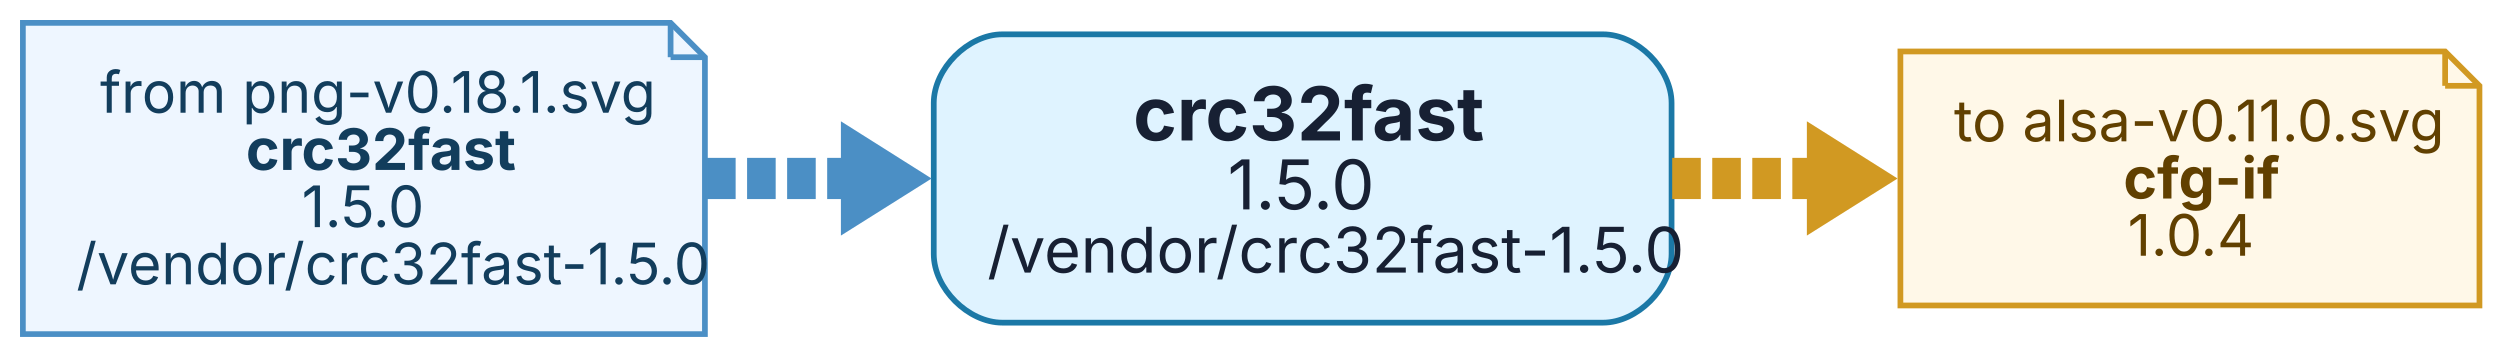
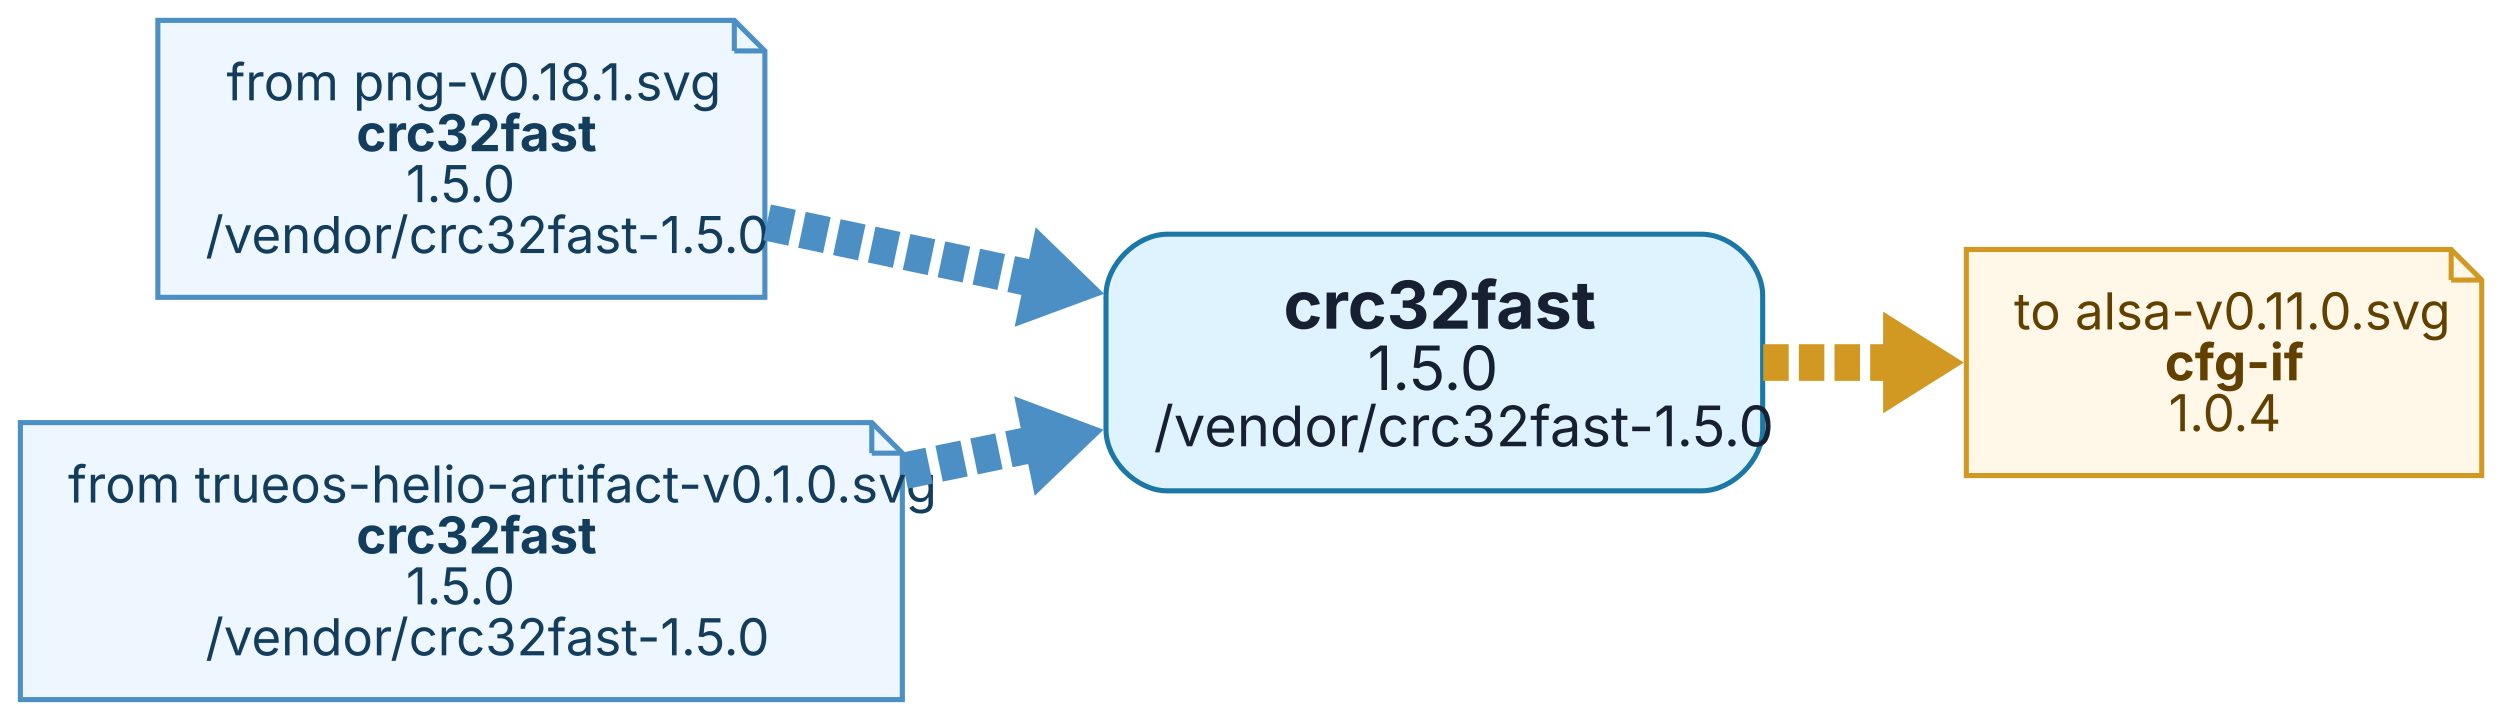
- <svg xmlns="http://www.w3.org/2000/svg" width="437pt" height="62pt" viewBox="0.00 0.00 437.00 62.00">
-   <g id="graph0" class="graph" transform="scale(1 1) rotate(0) translate(4 58.4)">
-     <polygon fill="white" stroke="none" points="-4,4 -4,-58.4 433.41,-58.4 433.41,4 -4,4" />
+ <svg xmlns="http://www.w3.org/2000/svg" width="491pt" height="141pt" viewBox="0.00 0.00 491.00 141.00">
+   <g id="graph0" class="graph" transform="scale(1 1) rotate(0) translate(4 137.4)">
+     <polygon fill="white" stroke="none" points="-4,4 -4,-137.4 487.41,-137.4 487.41,4 -4,4" />
    <g id="node1" class="node">
-       <path fill="#dff3ff" stroke="#1b78a6" d="M276.19,-52.4C276.19,-52.4 171.22,-52.4 171.22,-52.4 165.22,-52.4 159.22,-46.4 159.22,-40.4 159.22,-40.4 159.22,-14 159.22,-14 159.22,-8 165.22,-2 171.22,-2 171.22,-2 276.19,-2 276.19,-2 282.19,-2 288.19,-8 288.19,-14 288.19,-14 288.19,-40.4 288.19,-40.4 288.19,-46.4 282.19,-52.4 276.19,-52.4" />
-       <text xml:space="preserve" text-anchor="start" x="194.08" y="-33.85" font-family="Inter,Arial" font-weight="bold" font-size="13.00" fill="#172033">crc32fast</text>
-       <text xml:space="preserve" text-anchor="start" x="210.58" y="-21.8" font-family="Inter,Arial" font-size="12.00" fill="#172033">1.5.0</text>
-       <text xml:space="preserve" text-anchor="start" x="168.58" y="-10.75" font-family="Inter,Arial" font-size="11.00" fill="#172033">/vendor/crc32fast-1.5.0</text>
+       <path fill="#dff3ff" stroke="#1b78a6" d="M330.19,-91.4C330.19,-91.4 225.22,-91.4 225.22,-91.4 219.22,-91.4 213.22,-85.4 213.22,-79.4 213.22,-79.4 213.22,-53 213.22,-53 213.22,-47 219.22,-41 225.22,-41 225.22,-41 330.19,-41 330.19,-41 336.19,-41 342.19,-47 342.19,-53 342.19,-53 342.19,-79.4 342.19,-79.4 342.19,-85.4 336.19,-91.4 330.19,-91.4" />
+       <text xml:space="preserve" text-anchor="start" x="248.08" y="-72.85" font-family="Inter,Arial" font-weight="bold" font-size="13.00" fill="#172033">crc32fast</text>
+       <text xml:space="preserve" text-anchor="start" x="264.58" y="-60.8" font-family="Inter,Arial" font-size="12.00" fill="#172033">1.5.0</text>
+       <text xml:space="preserve" text-anchor="start" x="222.58" y="-49.75" font-family="Inter,Arial" font-size="11.00" fill="#172033">/vendor/crc32fast-1.5.0</text>
    </g>
    <g id="node2" class="node">
-       <polygon fill="#fff8e8" stroke="#d19922" points="423.41,-49.4 328.19,-49.4 328.19,-5 429.41,-5 429.41,-43.4 423.41,-49.4" />
-       <polyline fill="none" stroke="#d19922" points="423.41,-49.4 423.41,-43.4" />
-       <polyline fill="none" stroke="#d19922" points="429.41,-43.4 423.41,-43.4" />
-       <text xml:space="preserve" text-anchor="start" x="337.55" y="-33.7" font-family="Inter,Arial" font-size="10.00" fill="#614000">to alsa-v0.11.0.svg</text>
-       <text xml:space="preserve" text-anchor="start" x="367.17" y="-23.7" font-family="Inter,Arial" font-weight="bold" font-size="10.00" fill="#614000">cfg-if</text>
-       <text xml:space="preserve" text-anchor="start" x="367.92" y="-13.7" font-family="Inter,Arial" font-size="10.00" fill="#614000">1.0.4</text>
+       <polygon fill="#fff8e8" stroke="#d19922" points="477.41,-88.4 382.19,-88.4 382.19,-44 483.41,-44 483.41,-82.4 477.41,-88.4" />
+       <polyline fill="none" stroke="#d19922" points="477.41,-88.4 477.41,-82.4" />
+       <polyline fill="none" stroke="#d19922" points="483.41,-82.4 477.41,-82.4" />
+       <text xml:space="preserve" text-anchor="start" x="391.55" y="-72.7" font-family="Inter,Arial" font-size="10.00" fill="#614000">to alsa-v0.11.0.svg</text>
+       <text xml:space="preserve" text-anchor="start" x="421.17" y="-62.7" font-family="Inter,Arial" font-weight="bold" font-size="10.00" fill="#614000">cfg-if</text>
+       <text xml:space="preserve" text-anchor="start" x="421.92" y="-52.7" font-family="Inter,Arial" font-size="10.00" fill="#614000">1.0.4</text>
    </g>
    <g id="edge1" class="edge">
-       <path fill="none" stroke="#d19922" stroke-width="7.2" stroke-dasharray="5,2" d="M288.3,-27.2C297.34,-27.2 306.62,-27.2 315.63,-27.2" />
-       <polygon fill="#d19922" stroke="#d19922" stroke-width="7.2" points="315.44,-30.67 320.94,-27.2 315.44,-23.74 315.44,-30.67" />
+       <path fill="none" stroke="#d19922" stroke-width="7.2" stroke-dasharray="5,2" d="M342.3,-66.2C351.34,-66.2 360.62,-66.2 369.63,-66.2" />
+       <polygon fill="#d19922" stroke="#d19922" stroke-width="7.2" points="369.44,-69.67 374.94,-66.2 369.44,-62.74 369.44,-69.67" />
    </g>
    <g id="node3" class="node">
-       <polygon fill="#eef6ff" stroke="#4b8fc5" points="113.22,-54.4 0,-54.4 0,0 119.22,0 119.22,-48.4 113.22,-54.4" />
-       <polyline fill="none" stroke="#4b8fc5" points="113.22,-54.4 113.22,-48.4" />
-       <polyline fill="none" stroke="#4b8fc5" points="119.22,-48.4 113.22,-48.4" />
-       <text xml:space="preserve" text-anchor="start" x="13.49" y="-38.7" font-family="Inter,Arial" font-size="10.00" fill="#123d5c">from png-v0.18.1.svg</text>
-       <text xml:space="preserve" text-anchor="start" x="38.99" y="-28.7" font-family="Inter,Arial" font-weight="bold" font-size="10.00" fill="#123d5c">crc32fast</text>
-       <text xml:space="preserve" text-anchor="start" x="48.74" y="-18.7" font-family="Inter,Arial" font-size="10.00" fill="#123d5c">1.5.0</text>
-       <text xml:space="preserve" text-anchor="start" x="9.36" y="-8.7" font-family="Inter,Arial" font-size="10.00" fill="#123d5c">/vendor/crc32fast-1.5.0</text>
+       <polygon fill="#eef6ff" stroke="#4b8fc5" points="140.22,-133.4 27,-133.4 27,-79 146.22,-79 146.22,-127.4 140.22,-133.4" />
+       <polyline fill="none" stroke="#4b8fc5" points="140.22,-133.4 140.22,-127.4" />
+       <polyline fill="none" stroke="#4b8fc5" points="146.22,-127.4 140.22,-127.4" />
+       <text xml:space="preserve" text-anchor="start" x="40.49" y="-117.7" font-family="Inter,Arial" font-size="10.00" fill="#123d5c">from png-v0.18.1.svg</text>
+       <text xml:space="preserve" text-anchor="start" x="65.99" y="-107.7" font-family="Inter,Arial" font-weight="bold" font-size="10.00" fill="#123d5c">crc32fast</text>
+       <text xml:space="preserve" text-anchor="start" x="75.74" y="-97.7" font-family="Inter,Arial" font-size="10.00" fill="#123d5c">1.5.0</text>
+       <text xml:space="preserve" text-anchor="start" x="36.36" y="-87.7" font-family="Inter,Arial" font-size="10.00" fill="#123d5c">/vendor/crc32fast-1.5.0</text>
    </g>
    <g id="edge2" class="edge">
-       <path fill="none" stroke="#4b8fc5" stroke-width="7.2" stroke-dasharray="5,2" d="M119.59,-27.2C128.46,-27.2 137.72,-27.2 146.89,-27.2" />
-       <polygon fill="#4b8fc5" stroke="#4b8fc5" stroke-width="7.2" points="146.59,-30.67 152.09,-27.2 146.59,-23.74 146.59,-30.67" />
+       <path fill="none" stroke="#4b8fc5" stroke-width="7.2" stroke-dasharray="5,2" d="M146.66,-93.71C163.91,-90.06 183,-86.02 201.12,-82.19" />
+       <polygon fill="#4b8fc5" stroke="#4b8fc5" stroke-width="7.2" points="201.58,-85.63 206.25,-81.1 200.15,-78.85 201.58,-85.63" />
+     </g>
+     <g id="node4" class="node">
+       <polygon fill="#eef6ff" stroke="#4b8fc5" points="167.22,-54.4 0,-54.4 0,0 173.22,0 173.22,-48.4 167.22,-54.4" />
+       <polyline fill="none" stroke="#4b8fc5" points="167.22,-54.4 167.22,-48.4" />
+       <polyline fill="none" stroke="#4b8fc5" points="173.22,-48.4 167.22,-48.4" />
+       <text xml:space="preserve" text-anchor="start" x="9.36" y="-38.7" font-family="Inter,Arial" font-size="10.00" fill="#123d5c">from trueos-helio-artifact-v0.1.0.svg</text>
+       <text xml:space="preserve" text-anchor="start" x="65.99" y="-28.7" font-family="Inter,Arial" font-weight="bold" font-size="10.00" fill="#123d5c">crc32fast</text>
+       <text xml:space="preserve" text-anchor="start" x="75.74" y="-18.7" font-family="Inter,Arial" font-size="10.00" fill="#123d5c">1.5.0</text>
+       <text xml:space="preserve" text-anchor="start" x="36.36" y="-8.7" font-family="Inter,Arial" font-size="10.00" fill="#123d5c">/vendor/crc32fast-1.5.0</text>
+     </g>
+     <g id="edge3" class="edge">
+       <path fill="none" stroke="#4b8fc5" stroke-width="7.2" stroke-dasharray="5,2" d="M173.58,-44.93C182.74,-46.82 192.01,-48.73 201.03,-50.59" />
+       <polygon fill="#4b8fc5" stroke="#4b8fc5" stroke-width="7.2" points="200.03,-53.92 206.12,-51.64 201.43,-47.14 200.03,-53.92" />
    </g>
  </g>
</svg>
